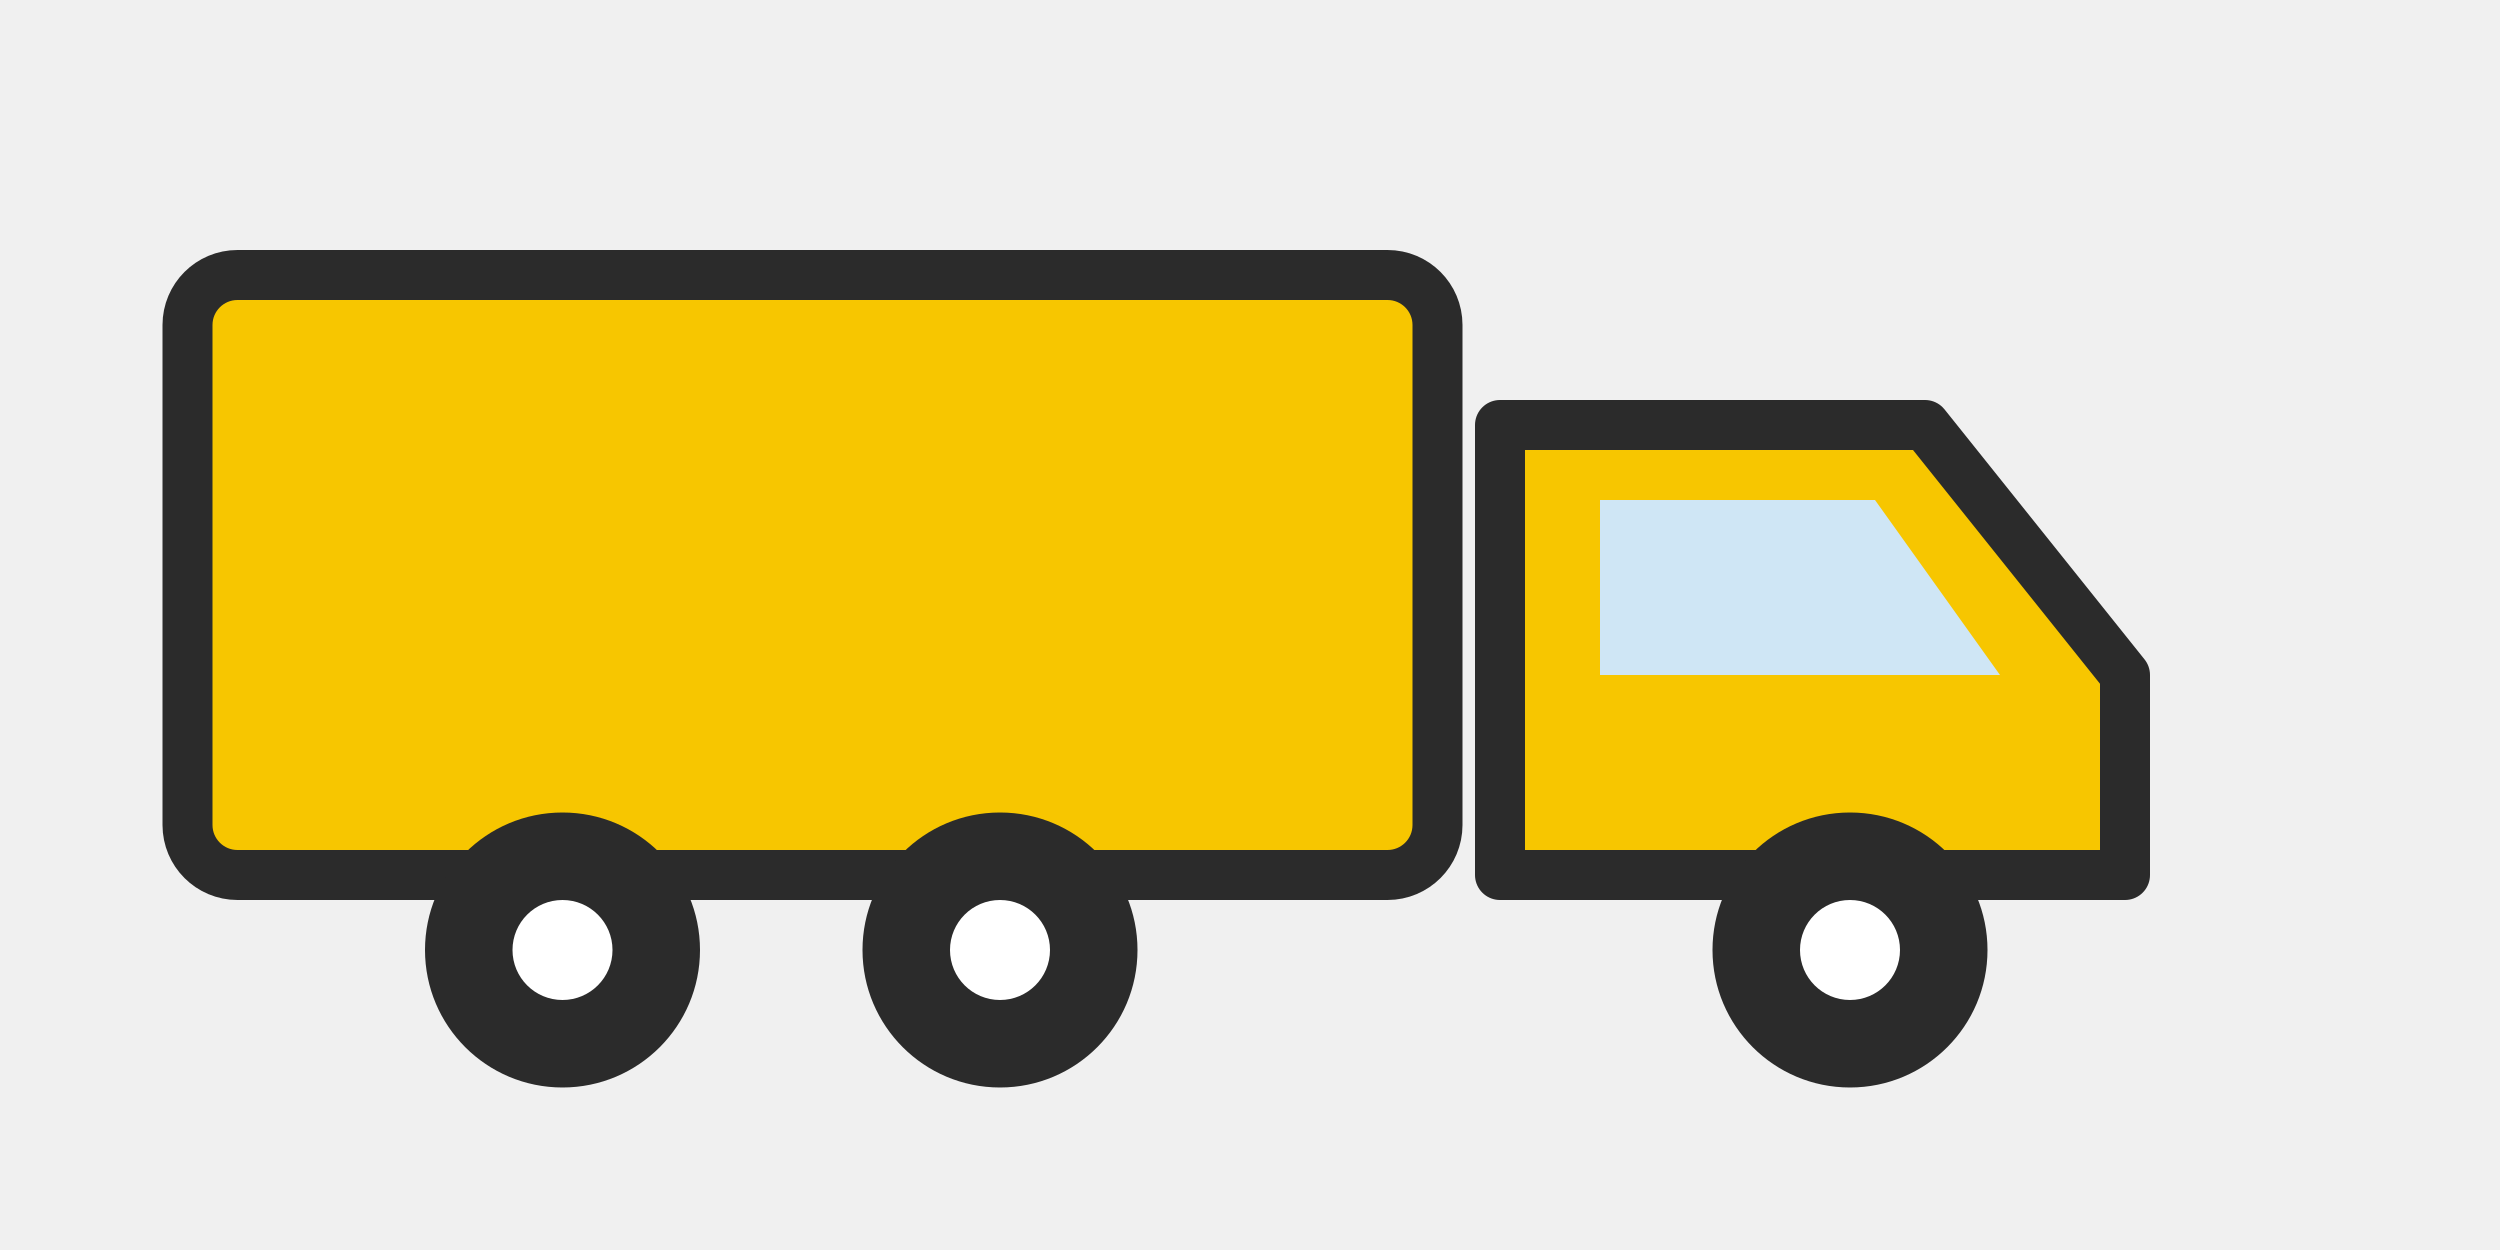
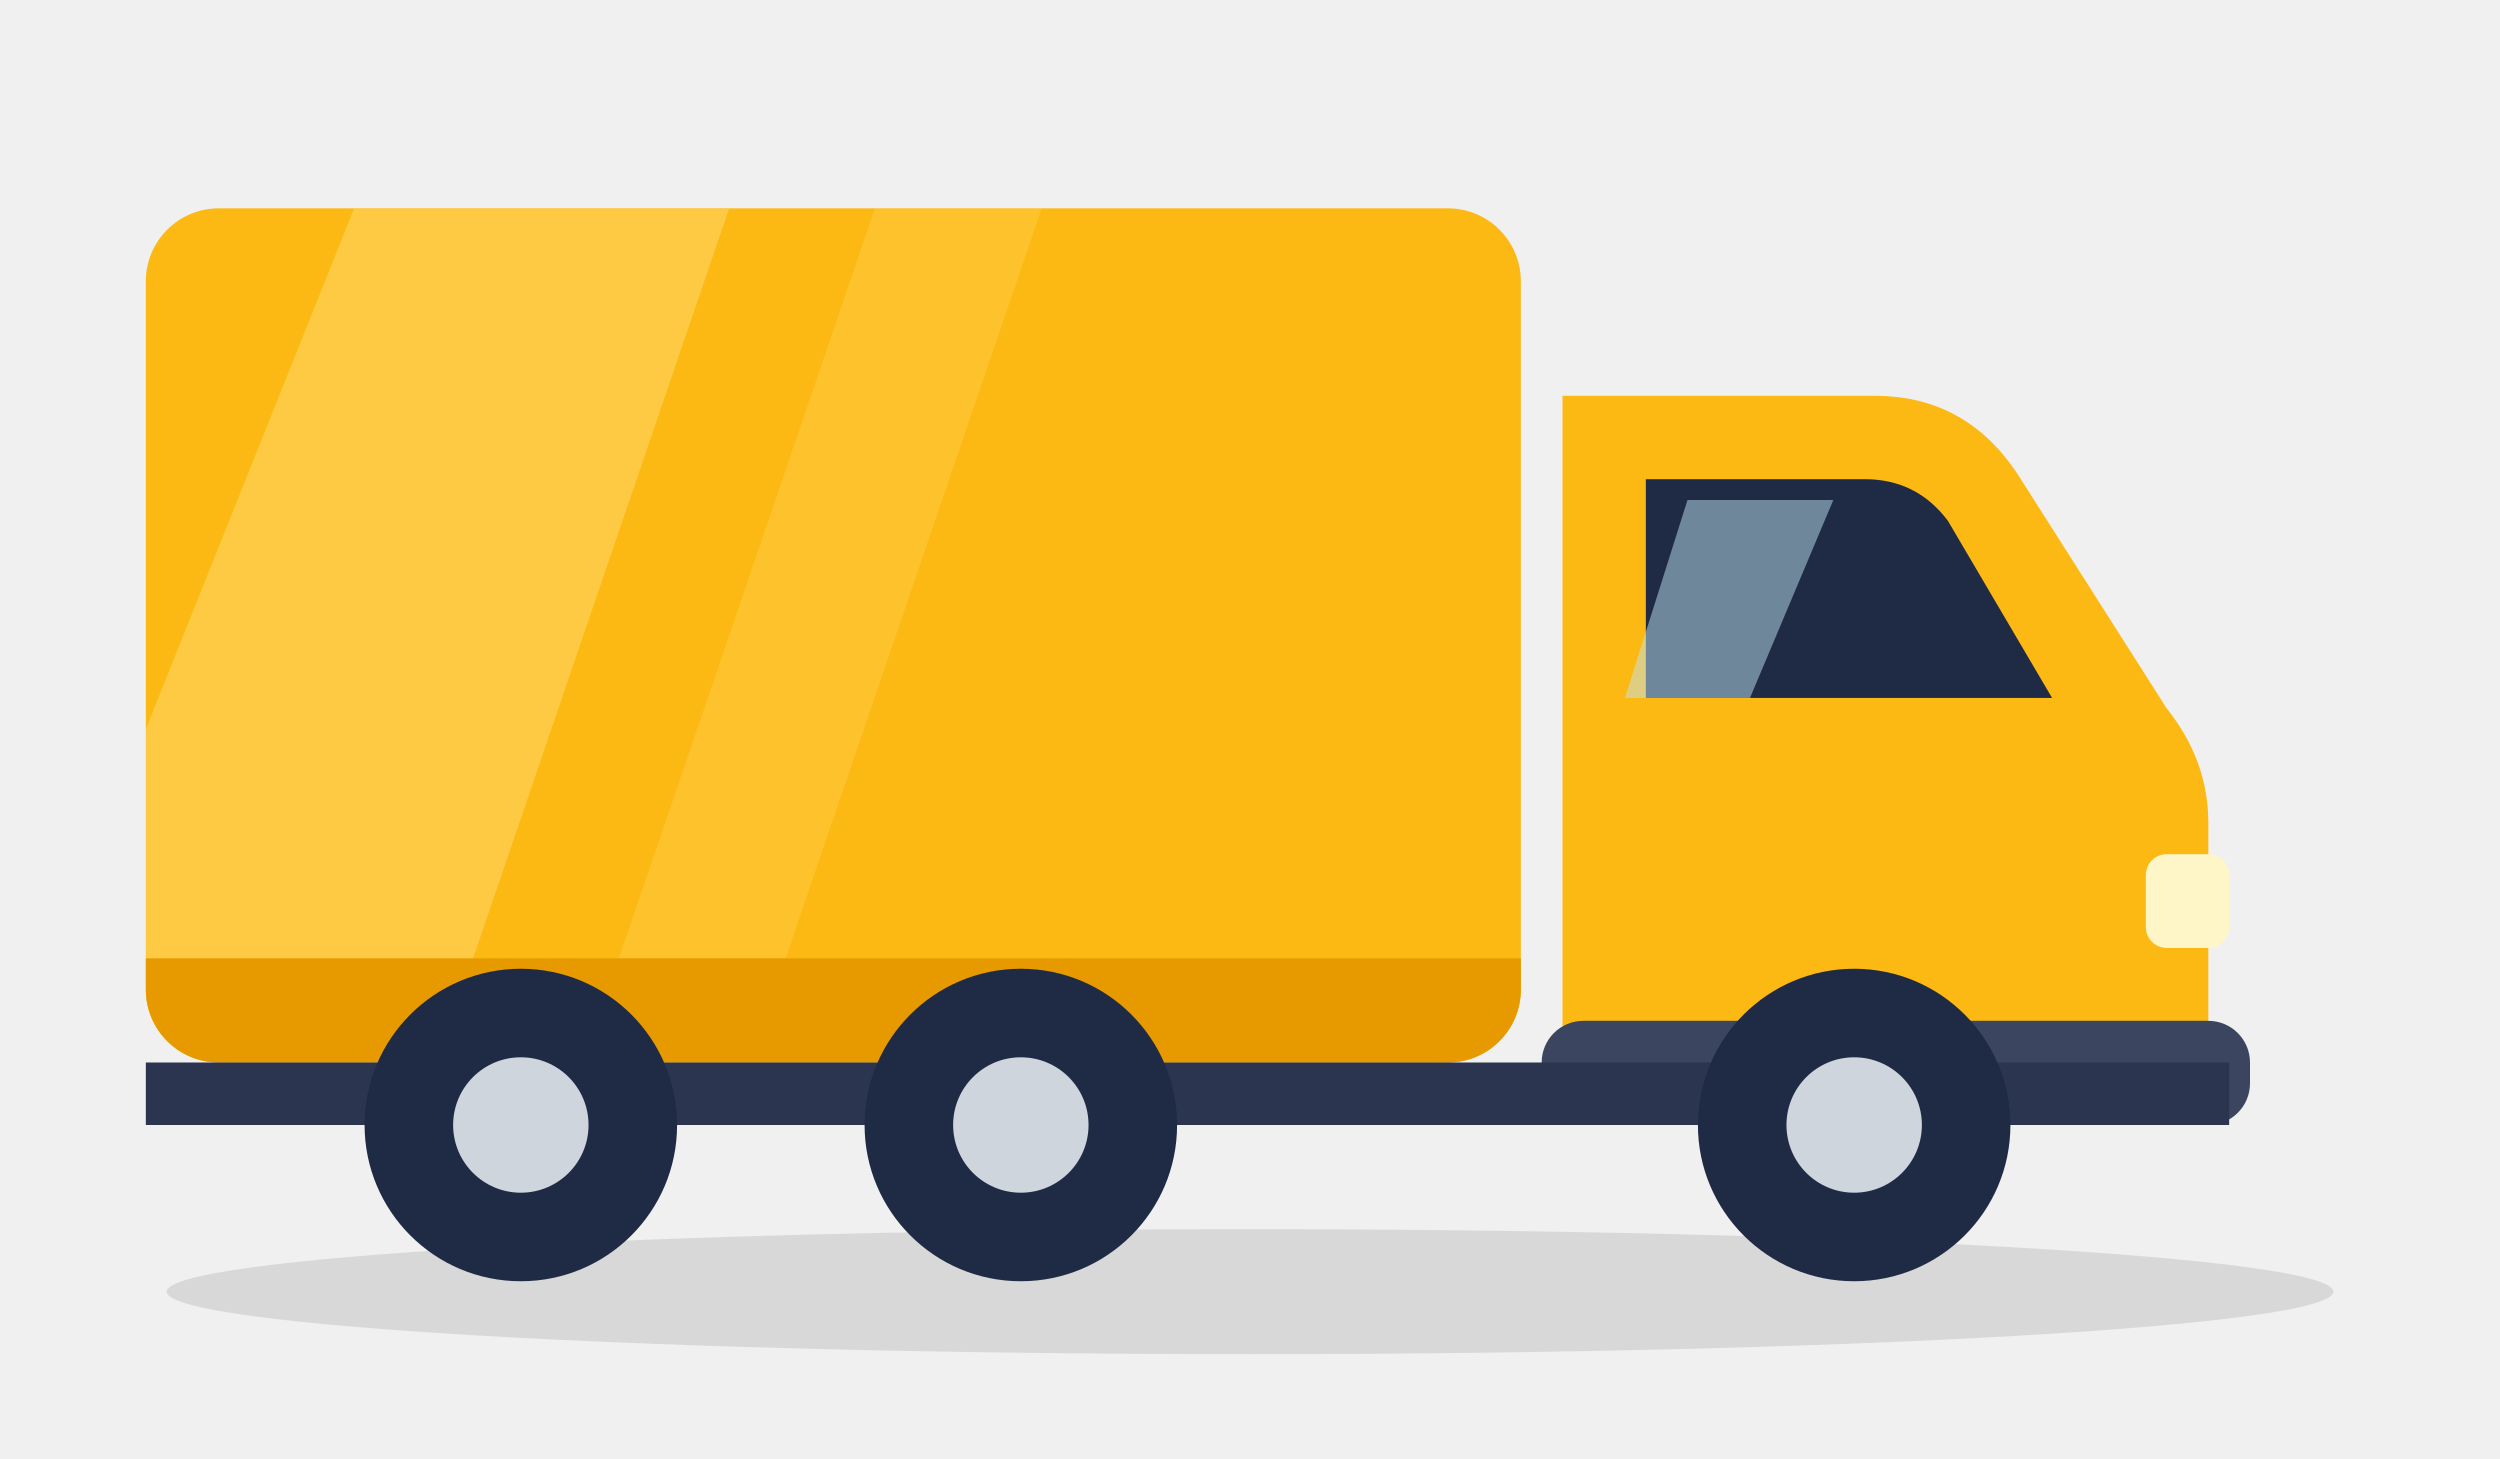
- <svg xmlns="http://www.w3.org/2000/svg" viewBox="0 0 200 100">
-   <rect x="15" y="22" width="100" height="48" rx="4" fill="#f7c600" stroke="#2b2b2b" stroke-width="4" />
-   <path d="M120 34h34l16 20v16h-50z" fill="#f7c600" stroke="#2b2b2b" stroke-width="4" stroke-linejoin="round" />
-   <path d="M128 40h22l10 14h-32z" fill="#cfe6f5" />
-   <g fill="#2b2b2b">
-     <circle cx="45" cy="76" r="11" />
-     <circle cx="80" cy="76" r="11" />
-     <circle cx="148" cy="76" r="11" />
+ <svg xmlns="http://www.w3.org/2000/svg" viewBox="0 0 240 140" width="240" height="140">
+   <defs>
+     <clipPath id="tb">
+       <rect x="14" y="20" width="132" height="82" rx="7" />
+     </clipPath>
+   </defs>
+   <ellipse cx="120" cy="124" rx="104" ry="6" fill="#000" opacity=".1" />
+   <rect x="14" y="20" width="132" height="82" rx="7" fill="#fdb913" />
+   <g clip-path="url(#tb)">
+     <polygon points="34,20 70,20 42,102 14,102 14,70" fill="#ffd35c" opacity=".65" />
+     <polygon points="84,20 100,20 72,102 56,102" fill="#ffd35c" opacity=".35" />
+     <rect x="14" y="92" width="132" height="10" fill="#e69a00" />
  </g>
-   <g fill="#fff">
-     <circle cx="45" cy="76" r="4" />
-     <circle cx="80" cy="76" r="4" />
-     <circle cx="148" cy="76" r="4" />
+   <path d="M150 38h30q9 0 14 8l14 22q4 5 4 11v25h-62z" fill="#fdb913" />
+   <path d="M158 46h21q5 0 8 4l10 17h-39z" fill="#1f2a44" />
+   <path d="M162 48h14l-8 19h-12z" fill="#bfe3f2" opacity=".5" />
+   <rect x="148" y="98" width="68" height="10" rx="4" fill="#3b4560" />
+   <rect x="206" y="82" width="8" height="9" rx="2" fill="#fff6c7" />
+   <rect x="14" y="102" width="200" height="6" fill="#2b3550" />
+   <g fill="#1f2a44">
+     <circle cx="50" cy="108" r="15" />
+     <circle cx="98" cy="108" r="15" />
+     <circle cx="178" cy="108" r="15" />
+   </g>
+   <g fill="#cfd5dc">
+     <circle cx="50" cy="108" r="6.5" />
+     <circle cx="98" cy="108" r="6.5" />
+     <circle cx="178" cy="108" r="6.5" />
  </g>
</svg>
